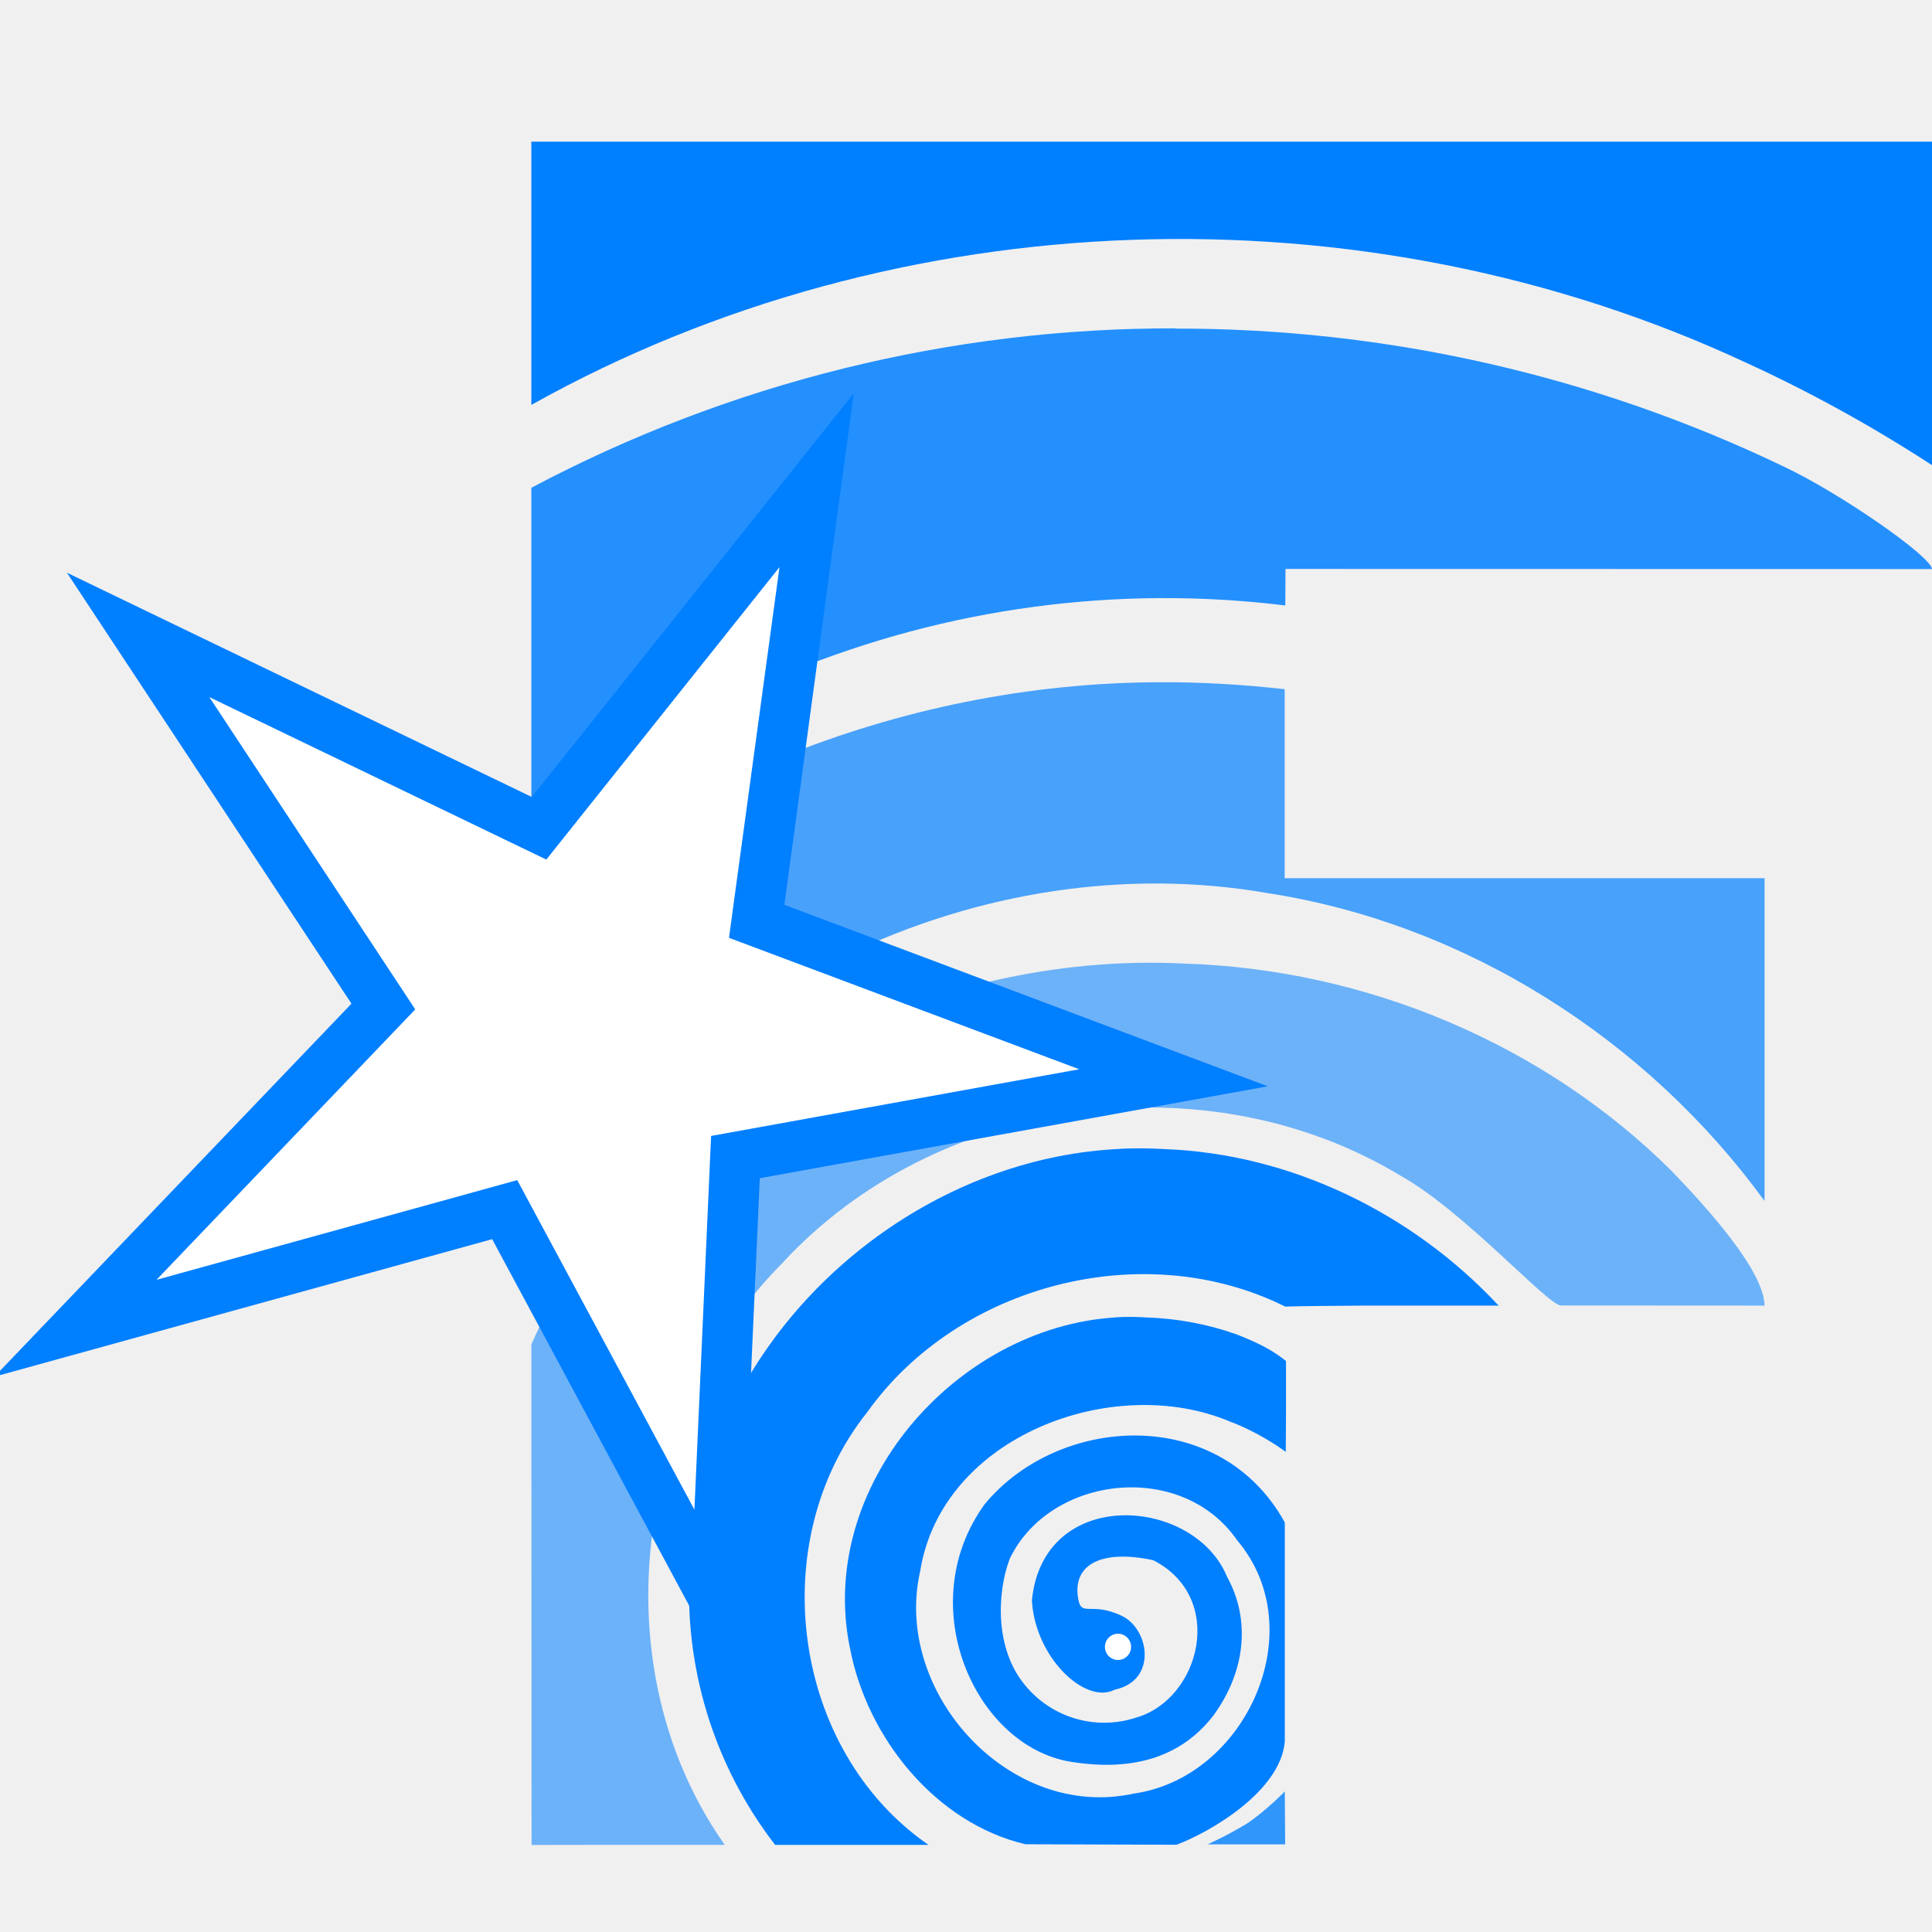
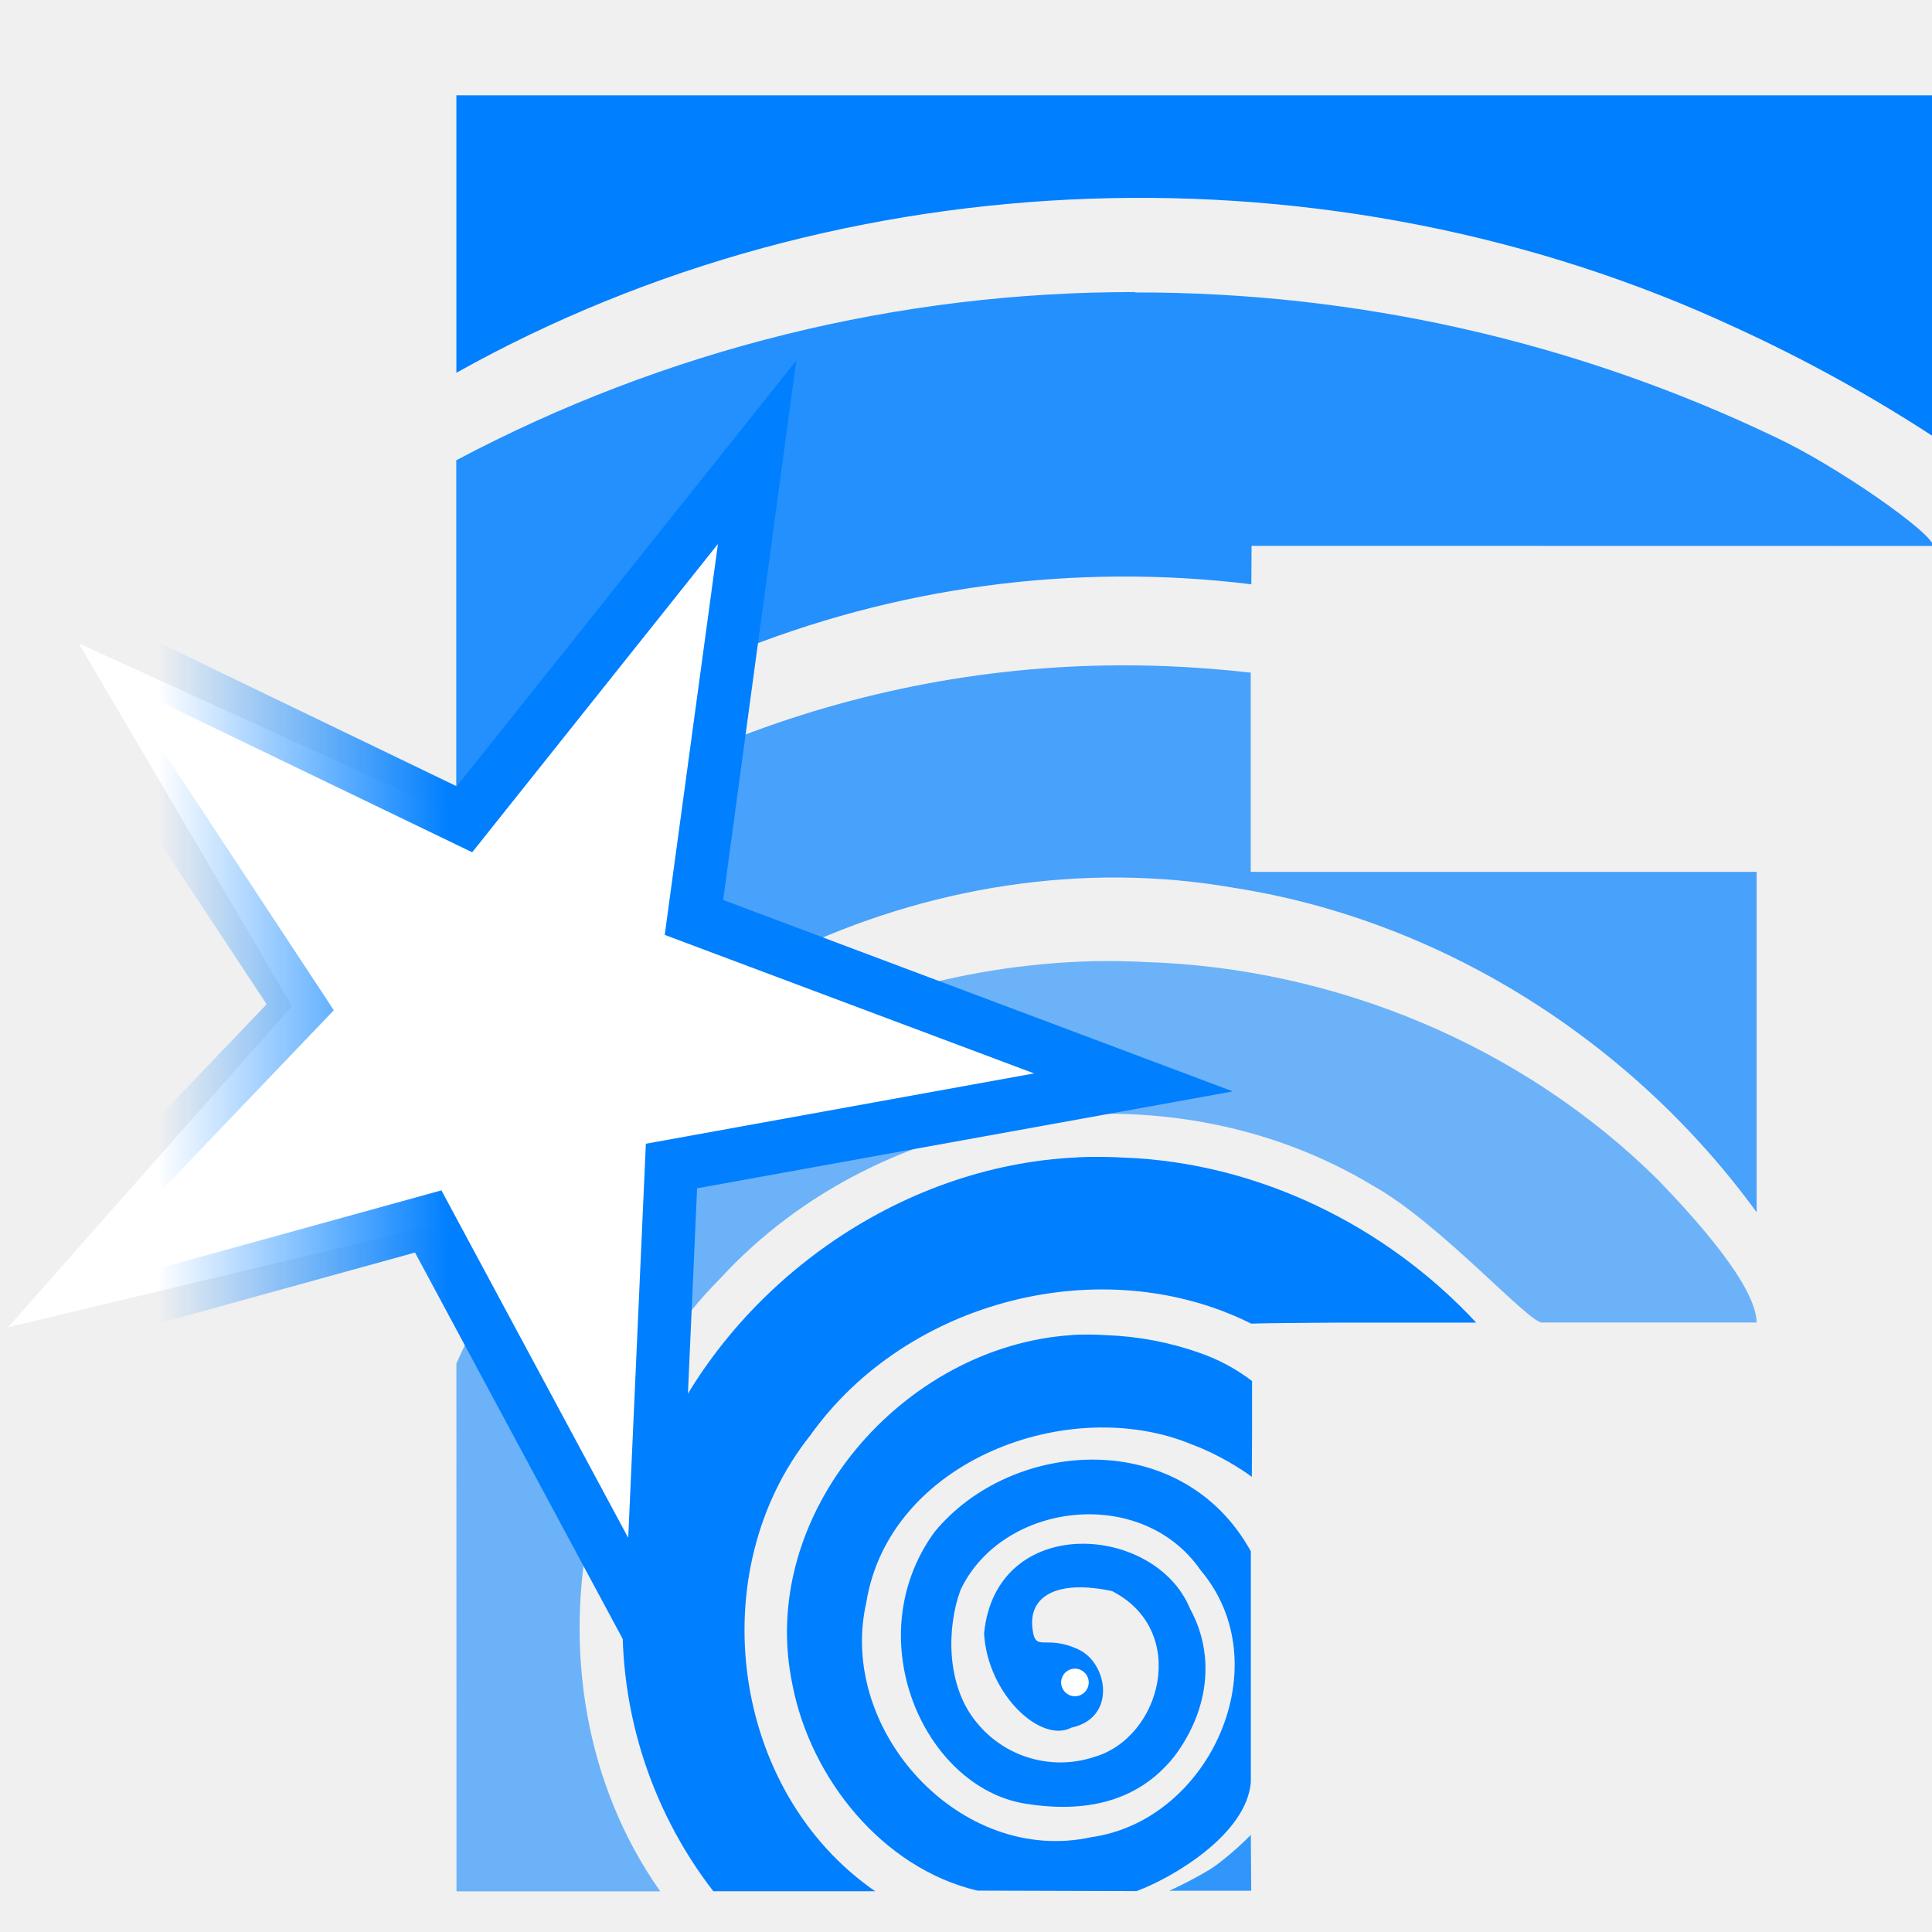
- <svg xmlns="http://www.w3.org/2000/svg" width="600" height="600" viewBox="0 0 158.75 158.75">
+ <svg xmlns="http://www.w3.org/2000/svg" xmlns:xlink="http://www.w3.org/1999/xlink" width="600" height="600" viewBox="0 0 158.75 158.75">
  <defs>
-     <linearGradient id="r">
-       <stop offset="0" stop-color="#9db6ff" />
-       <stop offset="1" stop-color="#9db6ff" stop-opacity=".49" />
+     <linearGradient id="a">
+       <stop offset="0" stop-color="#007fff" />
+       <stop offset="1" stop-color="#007fff" stop-opacity="0" />
    </linearGradient>
-     <linearGradient id="q">
-       <stop offset="0" stop-color="#abffe6" />
-       <stop offset="1" stop-color="#81ffda" stop-opacity=".51" />
-     </linearGradient>
-     <linearGradient id="p">
-       <stop offset="0" stop-color="#ffe9a8" />
-       <stop offset="1" stop-color="#ffe28d" stop-opacity=".49" />
-     </linearGradient>
-     <linearGradient id="o">
-       <stop offset="0" stop-color="#ffb4b4" />
-       <stop offset="1" stop-color="#ff9797" stop-opacity=".5" />
-     </linearGradient>
-     <linearGradient id="n">
-       <stop offset="0" stop-color="#ffaeef" />
-       <stop offset="1" stop-color="#ff81e7" stop-opacity=".46" />
-     </linearGradient>
-     <linearGradient id="m">
-       <stop offset="0" stop-color="#ffd887" />
-       <stop offset="1" stop-color="#ffd378" stop-opacity=".5" />
-     </linearGradient>
-     <linearGradient id="l">
-       <stop offset="0" stop-color="#fff3a5" />
-       <stop offset="1" stop-color="#fff3a5" stop-opacity=".48" />
-     </linearGradient>
-     <linearGradient id="k">
-       <stop offset="0" stop-color="#85ffe6" />
-       <stop offset="1" stop-color="#85ffe6" stop-opacity=".48" />
-     </linearGradient>
-     <linearGradient id="j">
-       <stop offset="0" stop-color="#c9ffd4" />
-       <stop offset="1" stop-color="#a9ffba" stop-opacity=".5" />
-     </linearGradient>
-     <linearGradient id="i">
-       <stop offset="0" stop-color="#0f0" />
-       <stop offset="1" stop-color="#0f0" stop-opacity="0" />
-     </linearGradient>
-     <linearGradient id="h">
-       <stop offset="0" stop-color="#00ffd0" />
-       <stop offset="1" stop-color="#00ffd0" stop-opacity="0" />
-     </linearGradient>
-     <linearGradient id="g">
-       <stop offset="0" stop-color="#ffe600" />
-       <stop offset="1" stop-color="#ffe600" stop-opacity="0" />
-     </linearGradient>
-     <linearGradient id="f">
-       <stop offset="0" stop-color="#ff00eb" />
-       <stop offset="1" stop-color="#ff00eb" stop-opacity="0" />
-     </linearGradient>
-     <linearGradient id="e">
-       <stop offset="0" stop-color="#ffa425" />
-       <stop offset="1" stop-color="#ffa425" stop-opacity="0" />
-     </linearGradient>
-     <linearGradient id="d">
-       <stop offset="0" stop-color="#00f" />
-       <stop offset="1" stop-color="#00f" stop-opacity="0" />
-     </linearGradient>
-     <linearGradient id="c">
-       <stop offset="0" stop-color="#00ffac" />
-       <stop offset="1" stop-color="#00ffac" stop-opacity="0" />
-     </linearGradient>
-     <linearGradient id="b">
-       <stop offset="0" stop-color="#ffeb00" />
-       <stop offset="1" stop-color="#ffeb00" stop-opacity="0" />
-     </linearGradient>
-     <linearGradient id="a">
-       <stop offset="0" stop-color="red" />
-       <stop offset="1" stop-color="red" stop-opacity="0" />
-     </linearGradient>
+     <linearGradient xlink:href="#a" id="b" x1="36.9" x2="12.91" y1="86.5" y2="86.5" gradientUnits="userSpaceOnUse" />
  </defs>
-   <path fill="#fff" stroke="#000" stroke-width=".26" d="m14.24 54.36 29.5 13.44L67.1 39.45l-4.93 36.26 34.26 12.85-36 6.52-2.65 34.66-16.15-29.97-32.9 7.87 22.12-25.02Z" />
-   <path fill="#007fff" d="M105.57 147.2s-1.63 1.67-3.13 2.65c-1.64 1-3.22 1.7-3.22 1.7h6.38z" color="#000" font-family="Gill Sans Ultra Bold" font-size="44.68" font-weight="400" letter-spacing="0" opacity=".8" overflow="visible" paint-order="markers stroke fill" style="line-height:1.25;-inkscape-font-specification:&quot;Gill Sans Ultra Bold, Normal&quot;;font-variant-ligatures:normal;font-variant-position:normal;font-variant-caps:normal;font-variant-numeric:normal;font-variant-alternates:normal;font-variant-east-asian:normal;font-feature-settings:normal;font-variation-settings:normal;text-indent:0;text-align:start;text-decoration-line:none;text-decoration-style:solid;text-decoration-color:#000;text-transform:none;text-orientation:mixed;white-space:normal;shape-padding:0;shape-margin:0;inline-size:0;isolation:auto;mix-blend-mode:normal;solid-color:#000;solid-opacity:1" word-spacing="0" />
-   <path fill="#007fff" d="M91.67 108.25c-13.15.81-24.64 13.93-21.81 27.27 1.42 7.3 7.03 14.28 14.4 16.02l12.41.04c2.74-1.02 8.58-4.4 8.9-8.5V125.1c-5.35-9.7-18.6-8.85-24.66-1.5-6 8.27-.8 19.87 7.06 21.16 5.43.88 9.26-.58 11.74-3.81 2.74-3.76 2.99-8 1.12-11.38-2.71-6.62-15.11-7.5-16.04 1.93.27 4.77 4.44 8.59 6.8 7.34 3.54-.75 2.84-4.99.6-6.06-2.64-1.27-3.4.27-3.63-1.64-.33-2.59 1.96-3.85 6.2-2.94 6.03 3.08 3.85 11.45-1.43 12.94a8.39 8.39 0 0 1-9.11-2.68c-2.45-2.93-2.33-7.49-1.26-10.36 3.28-6.88 14.13-8.16 18.7-1.53 6.23 7.35.73 19.51-8.52 20.81-10.19 2.23-19.8-8.32-17.53-18.28 1.77-11.1 15.86-16.33 25.44-12.3 2.02.75 3.84 1.93 4.6 2.5l.02-3.36v-4.11c-1.02-.8-2.04-1.4-4.1-2.2a24.4 24.4 0 0 0-7.25-1.37c-.89-.06-1.77-.07-2.65-.02z" color="#000" font-family="Gill Sans Ultra Bold" font-size="44.68" font-weight="400" letter-spacing="0" overflow="visible" paint-order="markers stroke fill" style="line-height:1.25;-inkscape-font-specification:&quot;Gill Sans Ultra Bold, Normal&quot;;font-variant-ligatures:normal;font-variant-position:normal;font-variant-caps:normal;font-variant-numeric:normal;font-variant-alternates:normal;font-variant-east-asian:normal;font-feature-settings:normal;font-variation-settings:normal;text-indent:0;text-align:start;text-decoration-line:none;text-decoration-style:solid;text-decoration-color:#000;text-transform:none;text-orientation:mixed;white-space:normal;shape-padding:0;shape-margin:0;inline-size:0;isolation:auto;mix-blend-mode:normal;solid-color:#000;solid-opacity:1" word-spacing="0" />
-   <path fill="#007fff" d="M45.46 106.82a46.44 46.44 0 0 0-1.8 3.65l.02 41.13 6.78-.01h9.09c-5.88-8.34-7.48-18.87-5.43-28.66z" color="#000" font-family="Gill Sans Ultra Bold" font-size="44.68" font-weight="400" letter-spacing="0" opacity=".55" overflow="visible" paint-order="markers stroke fill" style="line-height:1.25;-inkscape-font-specification:&quot;Gill Sans Ultra Bold, Normal&quot;;font-variant-ligatures:normal;font-variant-position:normal;font-variant-caps:normal;font-variant-numeric:normal;font-variant-alternates:normal;font-variant-east-asian:normal;font-feature-settings:normal;font-variation-settings:normal;text-indent:0;text-align:start;text-decoration-line:none;text-decoration-style:solid;text-decoration-color:#000;text-transform:none;text-orientation:mixed;white-space:normal;shape-padding:0;shape-margin:0;inline-size:0;isolation:auto;mix-blend-mode:normal;solid-color:#000;solid-opacity:1" word-spacing="0" />
-   <path fill="#007fff" d="M92.1 94.4c-14.04.62-27.14 10.03-32.66 22.81l-.65 14.41-2.02-3.76c-.02.25-.07.49-.08.74a33.92 33.92 0 0 0 7 22.99h12.6c-11.25-7.77-13.52-24.91-5.04-35.54 7.51-10.55 22.79-14.46 34.35-8.69 1.56-.05 4.4-.06 6.48-.08h11.06c-7.06-7.58-17.04-12.47-27.44-12.86-1.21-.07-2.4-.08-3.6-.03z" color="#000" font-family="Gill Sans Ultra Bold" font-size="44.68" font-weight="400" letter-spacing="0" overflow="visible" paint-order="markers stroke fill" style="line-height:1.25;-inkscape-font-specification:&quot;Gill Sans Ultra Bold, Normal&quot;;font-variant-ligatures:normal;font-variant-position:normal;font-variant-caps:normal;font-variant-numeric:normal;font-variant-alternates:normal;font-variant-east-asian:normal;font-feature-settings:normal;font-variation-settings:normal;text-indent:0;text-align:start;text-decoration-line:none;text-decoration-style:solid;text-decoration-color:#000;text-transform:none;text-orientation:mixed;white-space:normal;shape-padding:0;shape-margin:0;inline-size:0;isolation:auto;mix-blend-mode:normal;solid-color:#000;solid-opacity:1" word-spacing="0" />
-   <path fill="#007fff" d="M93.27 79.12c-5.2.12-10.42.97-15.44 2.46l18.6 6.98-36 6.52-.64 14.23a35.9 35.9 0 0 1 4.47-5.5c12.65-13.75 34.84-16.87 50.83-7.2 5.2 2.9 12.1 10.66 13.17 10.66l16.73.01c-.04-2.86-4.68-8-7.67-11.1-10.54-10.46-25.13-16.53-39.94-17a56.13 56.13 0 0 0-4.1-.06z" color="#000" font-family="Gill Sans Ultra Bold" font-size="44.68" font-weight="400" letter-spacing="0" opacity=".55" overflow="visible" paint-order="markers stroke fill" style="line-height:1.25;-inkscape-font-specification:&quot;Gill Sans Ultra Bold, Normal&quot;;font-variant-ligatures:normal;font-variant-position:normal;font-variant-caps:normal;font-variant-numeric:normal;font-variant-alternates:normal;font-variant-east-asian:normal;font-feature-settings:normal;font-variation-settings:normal;text-indent:0;text-align:start;text-decoration-line:none;text-decoration-style:solid;text-decoration-color:#000;text-transform:none;text-orientation:mixed;white-space:normal;shape-padding:0;shape-margin:0;inline-size:0;isolation:auto;mix-blend-mode:normal;solid-color:#000;solid-opacity:1" word-spacing="0" />
-   <path fill="#007fff" d="M95.3 56.06c-10.7.02-21.4 2.2-31.31 6.26L62.17 75.7l7.38 2.77c10.71-5.13 22.9-7.14 34.7-5.07 16.25 2.53 31.1 12.03 40.74 25.28V72.16h-39.43V56.63c-3.4-.38-6.83-.59-10.25-.57z" color="#000" font-family="Gill Sans Ultra Bold" font-size="44.68" font-weight="400" letter-spacing="0" opacity=".7" overflow="visible" paint-order="markers stroke fill" style="line-height:1.25;-inkscape-font-specification:&quot;Gill Sans Ultra Bold, Normal&quot;;font-variant-ligatures:normal;font-variant-position:normal;font-variant-caps:normal;font-variant-numeric:normal;font-variant-alternates:normal;font-variant-east-asian:normal;font-feature-settings:normal;font-variation-settings:normal;text-indent:0;text-align:start;text-decoration-line:none;text-decoration-style:solid;text-decoration-color:#000;text-transform:none;text-orientation:mixed;white-space:normal;shape-padding:0;shape-margin:0;inline-size:0;isolation:auto;mix-blend-mode:normal;solid-color:#000;solid-opacity:1" word-spacing="0" />
-   <path fill="#007fff" d="M96.56 26.98a112.51 112.51 0 0 0-52.9 13.1v27.68l.08.04c.66-.54 1.33-1.05 2-1.56L67.1 39.45 64.96 55.2a81.16 81.16 0 0 1 40.65-5.45l.02-3 53.12.01c-.04-1.02-7.57-6.27-12.28-8.47A115.09 115.09 0 0 0 96.56 27z" color="#000" font-family="Gill Sans Ultra Bold" font-size="44.68" font-weight="400" letter-spacing="0" opacity=".85" overflow="visible" paint-order="markers stroke fill" style="line-height:1.25;-inkscape-font-specification:&quot;Gill Sans Ultra Bold, Normal&quot;;font-variant-ligatures:normal;font-variant-position:normal;font-variant-caps:normal;font-variant-numeric:normal;font-variant-alternates:normal;font-variant-east-asian:normal;font-feature-settings:normal;font-variation-settings:normal;text-indent:0;text-align:start;text-decoration-line:none;text-decoration-style:solid;text-decoration-color:#000;text-transform:none;text-orientation:mixed;white-space:normal;shape-padding:0;shape-margin:0;inline-size:0;isolation:auto;mix-blend-mode:normal;solid-color:#000;solid-opacity:1" word-spacing="0" />
-   <path fill="#007fff" d="M43.66 11.64v21.63c30.2-16.9 68.33-18.1 99.68-3.53 5.34 2.44 10.49 5.28 15.41 8.48V11.64Z" color="#000" font-family="Gill Sans Ultra Bold" font-size="44.68" font-weight="400" letter-spacing="0" overflow="visible" paint-order="markers stroke fill" style="line-height:1.25;-inkscape-font-specification:&quot;Gill Sans Ultra Bold, Normal&quot;;font-variant-ligatures:normal;font-variant-position:normal;font-variant-caps:normal;font-variant-numeric:normal;font-variant-alternates:normal;font-variant-east-asian:normal;font-feature-settings:normal;font-variation-settings:normal;text-indent:0;text-align:start;text-decoration-line:none;text-decoration-style:solid;text-decoration-color:#000;text-transform:none;text-orientation:mixed;white-space:normal;shape-padding:0;shape-margin:0;inline-size:0;isolation:auto;mix-blend-mode:normal;solid-color:#000;solid-opacity:1" word-spacing="0" />
-   <path fill="#007fff" fill-rule="evenodd" d="M70.15 32.32 43.7 65.49 5.5 47.06l23.38 35.41-29.34 30.65 40.9-11.3 20.09 37.37 1.9-42.38 41.74-7.55-7.01-2.63-32.71-12.28Zm-6.1 14.28L59.9 77.06l28.78 10.8-30.25 5.48-1.37 30.71L42.5 96.97l-29.64 8.19 21.26-22.22L17.2 57.28l27.69 13.35Z" color="#000" font-family="sans-serif" font-weight="400" overflow="visible" style="line-height:normal;font-variant-ligatures:normal;font-variant-position:normal;font-variant-caps:normal;font-variant-numeric:normal;font-variant-alternates:normal;font-variant-east-asian:normal;font-feature-settings:normal;font-variation-settings:normal;text-indent:0;text-align:start;text-decoration-line:none;text-decoration-style:solid;text-decoration-color:#000;text-transform:none;text-orientation:mixed;white-space:normal;shape-padding:0;shape-margin:0;inline-size:0;isolation:auto;mix-blend-mode:normal;solid-color:#000;solid-opacity:1" />
-   <path fill="#fff" fill-rule="evenodd" d="M92.94 135.32a1.08 1.08 0 0 1-1.07 1.08 1.08 1.08 0 0 1-1.08-1.08 1.08 1.08 0 0 1 1.07-1.08 1.08 1.08 0 0 1 1.08 1.08" />
+   <path fill="#fff" d="m6.47 52.87 31.1 14.18 24.64-29.9-5.2 38.24 36.13 13.55-37.96 6.87-2.8 36.55-17.03-31.6-34.69 8.3 23.33-26.39Z" />
+   <path fill="#007fff" d="M102.78 150.77s-1.72 1.76-3.3 2.8c-1.73 1.05-3.4 1.79-3.4 1.79h6.73z" color="#000" font-family="'Gill Sans Ultra Bold'" font-size="44.68" font-weight="400" letter-spacing="0" opacity=".8" overflow="visible" paint-order="markers stroke fill" style="line-height:1.25;-inkscape-font-specification:&quot;Gill Sans Ultra Bold, Normal&quot;;font-variant-ligatures:normal;font-variant-position:normal;font-variant-caps:normal;font-variant-numeric:normal;font-variant-alternates:normal;font-variant-east-asian:normal;font-feature-settings:normal;font-variation-settings:normal;text-indent:0;text-align:start;text-decoration-line:none;text-decoration-style:solid;text-decoration-color:#000;text-transform:none;text-orientation:mixed;white-space:normal;shape-padding:0;shape-margin:0;inline-size:0;isolation:auto;mix-blend-mode:normal;solid-color:#000;solid-opacity:1" word-spacing="0" />
+   <path fill="#007fff" d="M88.12 109.7c-13.87.86-25.98 14.69-23 28.76 1.5 7.7 7.41 15.05 15.19 16.89l13.08.04c2.9-1.07 9.05-4.64 9.39-8.96v-18.96c-5.65-10.23-19.62-9.33-26-1.58-6.33 8.72-.85 20.95 7.44 22.31 5.72.93 9.76-.61 12.38-4.02 2.89-3.96 3.15-8.43 1.18-12-2.86-6.98-15.94-7.9-16.92 2.04.29 5.03 4.69 9.06 7.17 7.74 3.74-.8 3-5.26.64-6.4-2.79-1.33-3.59.3-3.83-1.72-.35-2.73 2.07-4.06 6.54-3.1 6.36 3.25 4.06 12.07-1.51 13.64a8.85 8.85 0 0 1-9.6-2.82c-2.59-3.1-2.46-7.9-1.34-10.93 3.46-7.25 14.9-8.6 19.72-1.61 6.57 7.75.77 20.57-8.98 21.94-10.75 2.35-20.88-8.77-18.49-19.27 1.87-11.7 16.73-17.22 26.83-12.97 2.13.79 4.05 2.03 4.85 2.63l.02-3.54v-4.33a15.24 15.24 0 0 0-4.32-2.32 25.73 25.73 0 0 0-7.65-1.45c-.94-.06-1.86-.07-2.8-.02z" color="#000" font-family="'Gill Sans Ultra Bold'" font-size="44.68" font-weight="400" letter-spacing="0" overflow="visible" paint-order="markers stroke fill" style="line-height:1.25;-inkscape-font-specification:&quot;Gill Sans Ultra Bold, Normal&quot;;font-variant-ligatures:normal;font-variant-position:normal;font-variant-caps:normal;font-variant-numeric:normal;font-variant-alternates:normal;font-variant-east-asian:normal;font-feature-settings:normal;font-variation-settings:normal;text-indent:0;text-align:start;text-decoration-line:none;text-decoration-style:solid;text-decoration-color:#000;text-transform:none;text-orientation:mixed;white-space:normal;shape-padding:0;shape-margin:0;inline-size:0;isolation:auto;mix-blend-mode:normal;solid-color:#000;solid-opacity:1" word-spacing="0" />
+   <path fill="#007fff" d="M39.4 108.2a48.97 48.97 0 0 0-1.9 3.84l.01 43.37H54.25c-6.2-8.8-7.89-19.9-5.73-30.23z" color="#000" font-family="'Gill Sans Ultra Bold'" font-size="44.68" font-weight="400" letter-spacing="0" opacity=".55" overflow="visible" paint-order="markers stroke fill" style="line-height:1.25;-inkscape-font-specification:&quot;Gill Sans Ultra Bold, Normal&quot;;font-variant-ligatures:normal;font-variant-position:normal;font-variant-caps:normal;font-variant-numeric:normal;font-variant-alternates:normal;font-variant-east-asian:normal;font-feature-settings:normal;font-variation-settings:normal;text-indent:0;text-align:start;text-decoration-line:none;text-decoration-style:solid;text-decoration-color:#000;text-transform:none;text-orientation:mixed;white-space:normal;shape-padding:0;shape-margin:0;inline-size:0;isolation:auto;mix-blend-mode:normal;solid-color:#000;solid-opacity:1" word-spacing="0" />
+   <path fill="#007fff" d="M88.57 95.1c-14.8.65-28.62 10.57-34.44 24.05l-.68 15.2-2.13-3.97c-.02.26-.08.52-.09.78a35.77 35.77 0 0 0 7.38 24.24h13.3c-11.87-8.2-14.27-26.26-5.32-37.47 7.92-11.13 24.03-15.25 36.22-9.17 1.64-.05 4.64-.06 6.83-.08h11.66c-7.44-8-17.96-13.15-28.93-13.56a38.01 38.01 0 0 0-3.8-.03Z" color="#000" font-family="'Gill Sans Ultra Bold'" font-size="44.68" font-weight="400" letter-spacing="0" overflow="visible" paint-order="markers stroke fill" style="line-height:1.25;-inkscape-font-specification:&quot;Gill Sans Ultra Bold, Normal&quot;;font-variant-ligatures:normal;font-variant-position:normal;font-variant-caps:normal;font-variant-numeric:normal;font-variant-alternates:normal;font-variant-east-asian:normal;font-feature-settings:normal;font-variation-settings:normal;text-indent:0;text-align:start;text-decoration-line:none;text-decoration-style:solid;text-decoration-color:#000;text-transform:none;text-orientation:mixed;white-space:normal;shape-padding:0;shape-margin:0;inline-size:0;isolation:auto;mix-blend-mode:normal;solid-color:#000;solid-opacity:1" word-spacing="0" />
+   <path fill="#007fff" d="M89.8 78.98a62.48 62.48 0 0 0-16.27 2.6l19.6 7.36-37.95 6.87-.68 15a37.86 37.86 0 0 1 4.72-5.8c13.33-14.49 36.73-17.78 53.6-7.58 5.48 3.05 12.75 11.24 13.88 11.24h17.64c-.04-3-4.93-8.43-8.08-11.7-11.12-11.03-26.5-17.43-42.12-17.92a59.19 59.19 0 0 0-4.32-.07z" color="#000" font-family="'Gill Sans Ultra Bold'" font-size="44.68" font-weight="400" letter-spacing="0" opacity=".55" overflow="visible" paint-order="markers stroke fill" style="line-height:1.25;-inkscape-font-specification:&quot;Gill Sans Ultra Bold, Normal&quot;;font-variant-ligatures:normal;font-variant-position:normal;font-variant-caps:normal;font-variant-numeric:normal;font-variant-alternates:normal;font-variant-east-asian:normal;font-feature-settings:normal;font-variation-settings:normal;text-indent:0;text-align:start;text-decoration-line:none;text-decoration-style:solid;text-decoration-color:#000;text-transform:none;text-orientation:mixed;white-space:normal;shape-padding:0;shape-margin:0;inline-size:0;isolation:auto;mix-blend-mode:normal;solid-color:#000;solid-opacity:1" word-spacing="0" />
+   <path fill="#007fff" d="M91.95 54.67a87.87 87.87 0 0 0-33.02 6.6l-1.92 14.1 7.78 2.93c11.3-5.41 24.15-7.53 36.6-5.35 17.13 2.67 32.79 12.69 42.95 26.66V71.64h-41.57V55.27c-3.59-.4-7.2-.62-10.81-.6Z" color="#000" font-family="'Gill Sans Ultra Bold'" font-size="44.68" font-weight="400" letter-spacing="0" opacity=".7" overflow="visible" paint-order="markers stroke fill" style="line-height:1.25;-inkscape-font-specification:&quot;Gill Sans Ultra Bold, Normal&quot;;font-variant-ligatures:normal;font-variant-position:normal;font-variant-caps:normal;font-variant-numeric:normal;font-variant-alternates:normal;font-variant-east-asian:normal;font-feature-settings:normal;font-variation-settings:normal;text-indent:0;text-align:start;text-decoration-line:none;text-decoration-style:solid;text-decoration-color:#000;text-transform:none;text-orientation:mixed;white-space:normal;shape-padding:0;shape-margin:0;inline-size:0;isolation:auto;mix-blend-mode:normal;solid-color:#000;solid-opacity:1" word-spacing="0" />
+   <path fill="#007fff" d="M93.28 24a118.64 118.64 0 0 0-55.79 13.82V67l.09.05c.7-.57 1.4-1.11 2.1-1.65l22.53-28.25-2.26 16.61a85.58 85.58 0 0 1 42.87-5.75l.02-3.16 56.01.01c-.04-1.07-7.98-6.61-12.95-8.93a121.36 121.36 0 0 0-52.62-11.9Z" color="#000" font-family="'Gill Sans Ultra Bold'" font-size="44.68" font-weight="400" letter-spacing="0" opacity=".85" overflow="visible" paint-order="markers stroke fill" style="line-height:1.25;-inkscape-font-specification:&quot;Gill Sans Ultra Bold, Normal&quot;;font-variant-ligatures:normal;font-variant-position:normal;font-variant-caps:normal;font-variant-numeric:normal;font-variant-alternates:normal;font-variant-east-asian:normal;font-feature-settings:normal;font-variation-settings:normal;text-indent:0;text-align:start;text-decoration-line:none;text-decoration-style:solid;text-decoration-color:#000;text-transform:none;text-orientation:mixed;white-space:normal;shape-padding:0;shape-margin:0;inline-size:0;isolation:auto;mix-blend-mode:normal;solid-color:#000;solid-opacity:1" word-spacing="0" />
+   <path fill="#007fff" d="M37.5 7.83v22.8c31.84-17.82 72.05-19.08 105.1-3.72a125.4 125.4 0 0 1 16.25 8.95V7.83Z" color="#000" font-family="'Gill Sans Ultra Bold'" font-size="44.68" font-weight="400" letter-spacing="0" overflow="visible" paint-order="markers stroke fill" style="line-height:1.25;-inkscape-font-specification:&quot;Gill Sans Ultra Bold, Normal&quot;;font-variant-ligatures:normal;font-variant-position:normal;font-variant-caps:normal;font-variant-numeric:normal;font-variant-alternates:normal;font-variant-east-asian:normal;font-feature-settings:normal;font-variation-settings:normal;text-indent:0;text-align:start;text-decoration-line:none;text-decoration-style:solid;text-decoration-color:#000;text-transform:none;text-orientation:mixed;white-space:normal;shape-padding:0;shape-margin:0;inline-size:0;isolation:auto;mix-blend-mode:normal;solid-color:#000;solid-opacity:1" word-spacing="0" />
+   <path fill="url(#b)" fill-rule="evenodd" d="m65.43 29.63-27.9 34.98-40.28-19.43 24.66 37.34-30.94 32.32 43.13-11.92 21.18 39.4 2-44.68 44.02-7.96-7.4-2.78-34.48-12.95ZM58.99 44.7l-4.37 32.12L84.97 88.2l-31.9 5.78-1.45 32.38-15.35-28.55-31.25 8.63 22.41-23.43L9.6 55.95l29.2 14.08Z" color="#000" font-family="sans-serif" font-weight="400" overflow="visible" style="line-height:normal;font-variant-ligatures:normal;font-variant-position:normal;font-variant-caps:normal;font-variant-numeric:normal;font-variant-alternates:normal;font-variant-east-asian:normal;font-feature-settings:normal;font-variation-settings:normal;text-indent:0;text-align:start;text-decoration-line:none;text-decoration-style:solid;text-decoration-color:#000;text-transform:none;text-orientation:mixed;white-space:normal;shape-padding:0;shape-margin:0;inline-size:0;isolation:auto;mix-blend-mode:normal;solid-color:#000;solid-opacity:1" />
+   <path fill="#fff" fill-rule="evenodd" d="M89.46 138.25a1.14 1.14 0 0 1-1.13 1.13 1.14 1.14 0 0 1-1.14-1.13 1.14 1.14 0 0 1 1.13-1.14 1.14 1.14 0 0 1 1.14 1.14" />
</svg>
